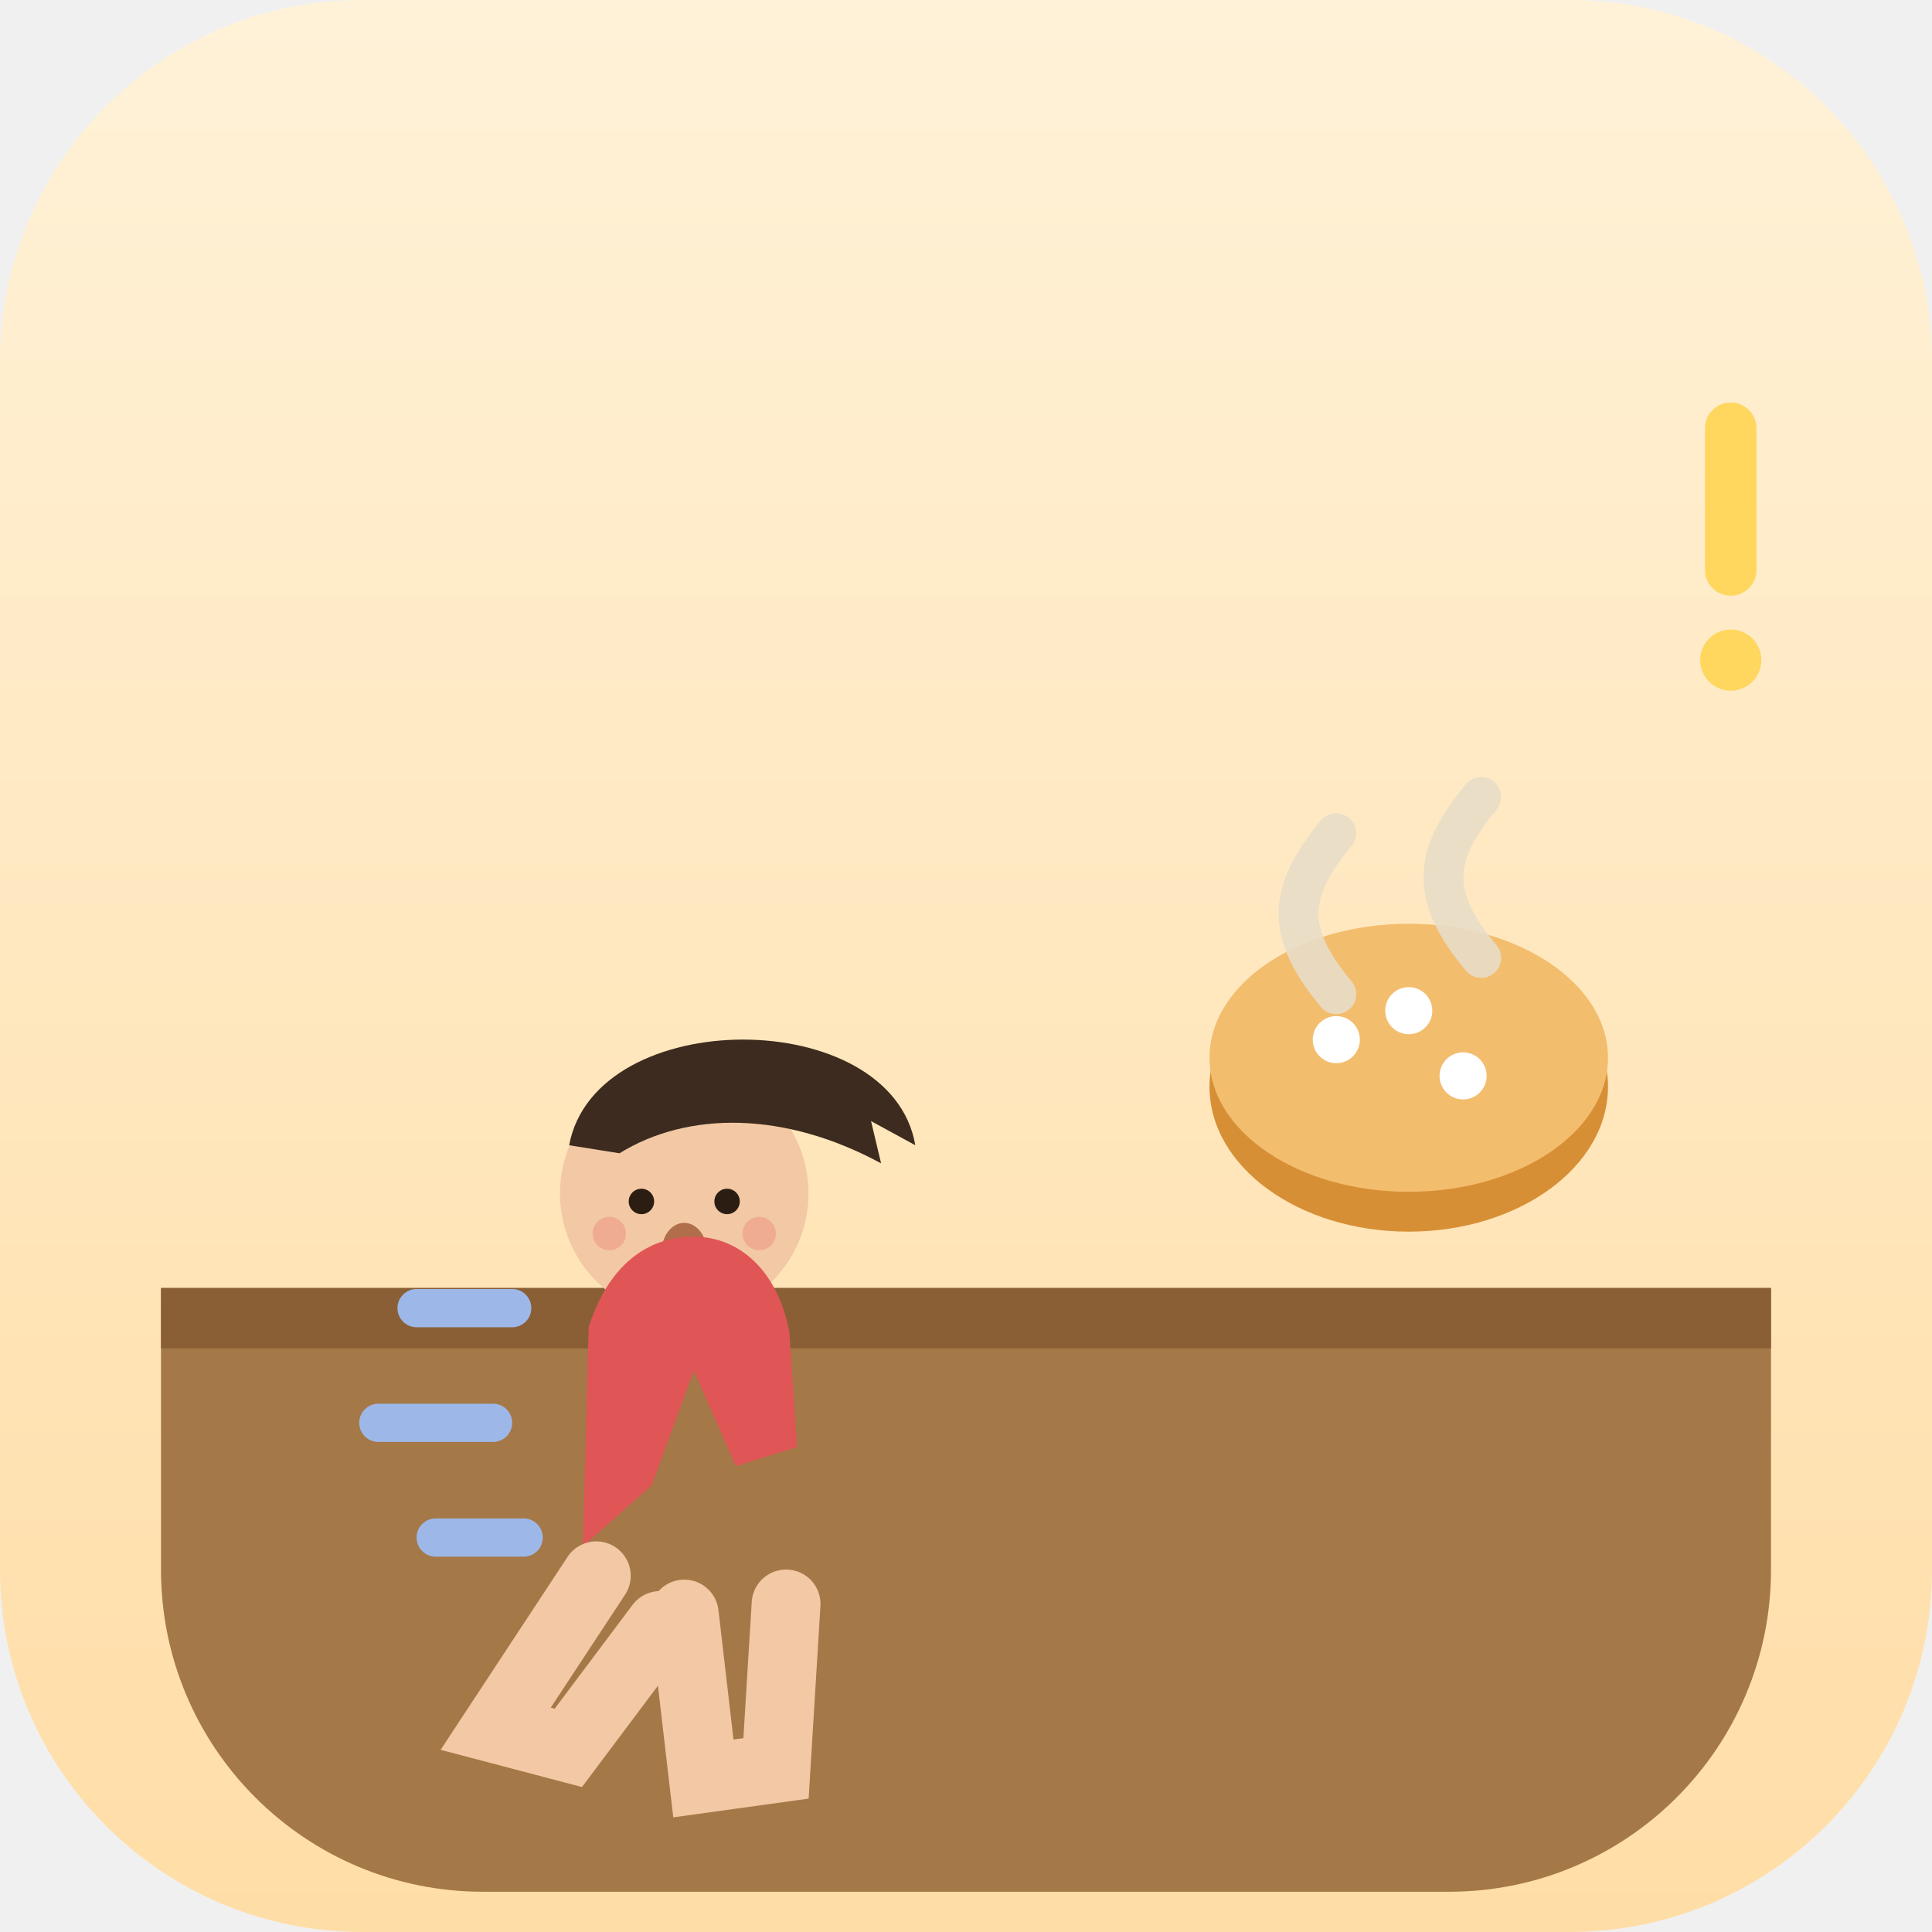
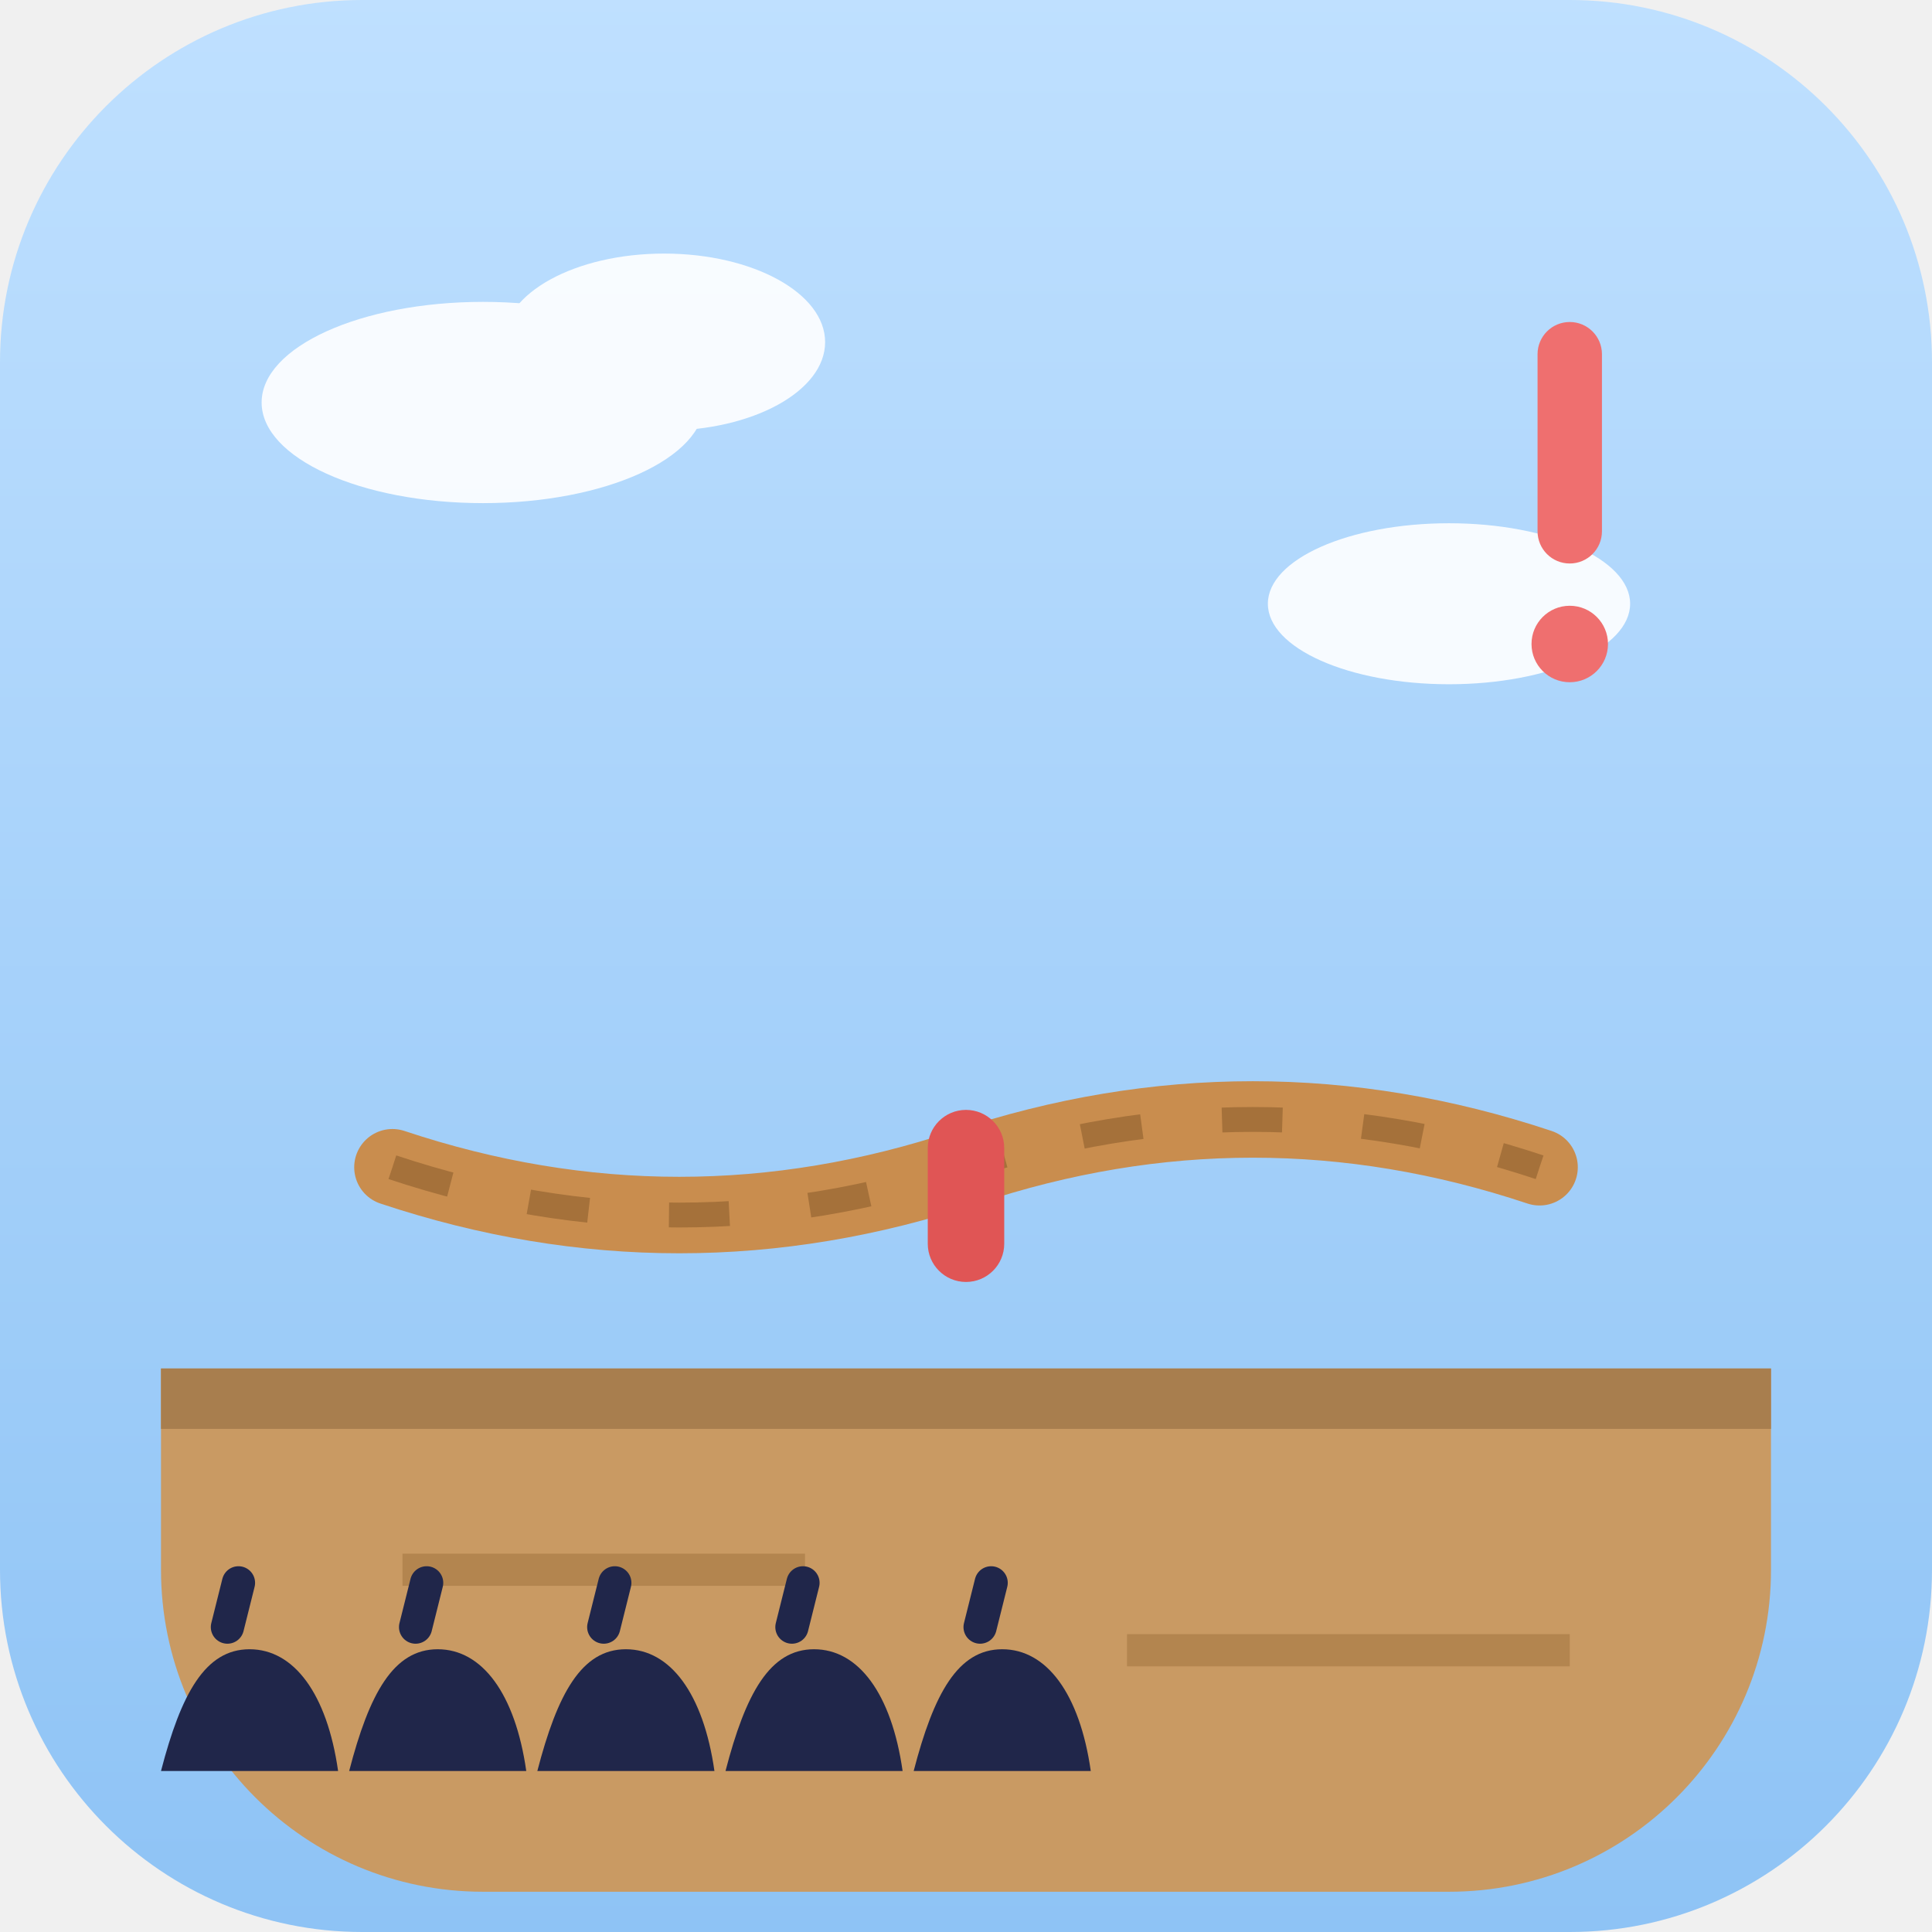
<svg xmlns="http://www.w3.org/2000/svg" width="96" height="96" viewBox="0 0 96 96">
  <defs>
    <linearGradient id="bg196" x1="0" y1="0" x2="0" y2="1">
-       <stop offset="0" stop-color="#fff2d8" />
-       <stop offset="1" stop-color="#ffdda6" />
+       <stop offset="0" stop-color="#bfe0ff" />
+       <stop offset="1" stop-color="#8ec3f5" />
    </linearGradient>
  </defs>
  <rect width="96" height="96" rx="18" fill="url(#bg196)" />
-   <path d="M8 64h80v14a16 16 0 0 1-16 16h-48a16 16 0 0 1-16-16z" fill="#a57847" />
-   <path d="M8 64h80v3h-80z" fill="#8a5f36" />
+   <g fill="#fff" opacity=".9">
+     <ellipse cx="24" cy="20" rx="11" ry="5" />
+     <ellipse cx="33" cy="17" rx="8" ry="4.4" />
+     <ellipse cx="72" cy="30" rx="9" ry="4" />
+   </g>
+   <path d="M8 68h80v10a16 16 0 0 1-16 16h-48a16 16 0 0 1-16-16z" fill="#c99a63" />
+   <path d="M8 68h80v3h-80z" fill="#a87e4e" />
+   <path d="M20 78h20M56 82h22" stroke="#b3854f" stroke-width="1.6" />
  <g>
-     <circle cx="34" cy="59.3" r="6.175" fill="#f2c9a4" />
-     <path d="M28.281 56.906c1.3-7 16-7 17.2 0l-2.2-1.2.5 2.1c-4.8-2.6-9.6-2.6-13-.5z" fill="#3d2b1f" />
-     <circle cx="31.872" cy="59.699" r="0.632" fill="#2b1d12" />
-     <circle cx="36.128" cy="59.699" r="0.632" fill="#2b1d12" />
-     <ellipse cx="34" cy="62.226" rx="1.13" ry="1.463" fill="#b06e4a" />
-     <circle cx="30.276" cy="61.295" r="0.831" fill="#f0a08a" opacity=".7" />
-     <circle cx="37.724" cy="61.295" r="0.831" fill="#f0a08a" opacity=".7" />
-     <path d="M29.25 65.95c0.95-3 2.85-4.5 5.225-4.5 2.28 0 4.18 1.71 4.75 4.75l0.38 5.7-3.04 0.95-2.09-4.75-2.09 5.7-3.42 3.04z" fill="#e05555" />
-     <path d="M29.63 78.3l-5 7.6 3.61 0.95 4.56-6.08M34 80.2l0.95 8.17 3.61-.5.5-8.17" fill="none" stroke="#f2c9a4" stroke-width="3.42" stroke-linecap="round" />
-     <path d="M20.7 65h4.75M18.8 70.7h5.7M21.65 76.4h4.37" stroke="#9db8e8" stroke-width="1.9" stroke-linecap="round" />
+     <path d="M19.5 58q14.25 4.75 28.5 0t28.5 0" stroke="#c98d4e" stroke-width="3.8" fill="none" stroke-linecap="round" />
+     <path d="M19.5 58q14.25 4.75 28.5 0t28.5 0" stroke="#a5713a" stroke-width="1.235" fill="none" stroke-dasharray="3 4" />
+     <rect x="46.1" y="55.15" width="3.8" height="8.55" rx="1.9" fill="#e05555" />
  </g>
+   <g fill="#20264a">
+     <path d="M8 88c1-3.85 2.2-6.05 4.4-6.05s3.85 2.2 4.4 6.05z" />
+     <path d="M17.35 88c1-3.85 2.2-6.05 4.4-6.05s3.85 2.2 4.4 6.05z" />
+     <path d="M26.7 88c1-3.85 2.2-6.05 4.4-6.05s3.85 2.2 4.4 6.05z" />
+     <path d="M36.05 88c1-3.85 2.2-6.05 4.4-6.05s3.85 2.2 4.4 6.05z" />
+     <path d="M45.4 88c1-3.85 2.2-6.05 4.4-6.05s3.85 2.2 4.4 6.05z" />
+   </g>
+   <path d="M11.3 80.85l0.55-2.2M20.65 80.85l0.55-2.2M30 80.85l0.55-2.2M39.35 80.85l0.55-2.2M48.7 80.85l0.55-2.2" stroke="#20264a" stroke-width="1.65" stroke-linecap="round" />
  <g>
-     <ellipse cx="70" cy="54" rx="9.9" ry="7.2" fill="#d78f35" />
-     <ellipse cx="70" cy="52.56" rx="9.9" ry="6.66" fill="#f3bd6e" />
-     <g fill="#fff">
-       <circle cx="66.4" cy="51.66" r="1.17" />
-       <circle cx="72.7" cy="53.46" r="1.17" />
-       <circle cx="70" cy="50.22" r="1.17" />
-     </g>
-     <path d="M66.4 41.4c-2.5 3-2.5 5 0 8M73.6 39.6c-2.5 3-2.5 5 0 8" stroke="#e8ddc8" stroke-width="1.98" fill="none" stroke-linecap="round" opacity=".9" />
-   </g>
-   <g>
-     <rect x="84.72" y="20" width="2.56" height="9.6" rx="1.28" fill="#ffd75e" />
-     <circle cx="86" cy="32.8" r="1.52" fill="#ffd75e" />
+     <rect x="76.4" y="16" width="3.2" height="12" rx="1.6" fill="#ef6f6f" />
+     <circle cx="78" cy="32" r="1.9" fill="#ef6f6f" />
  </g>
</svg>
